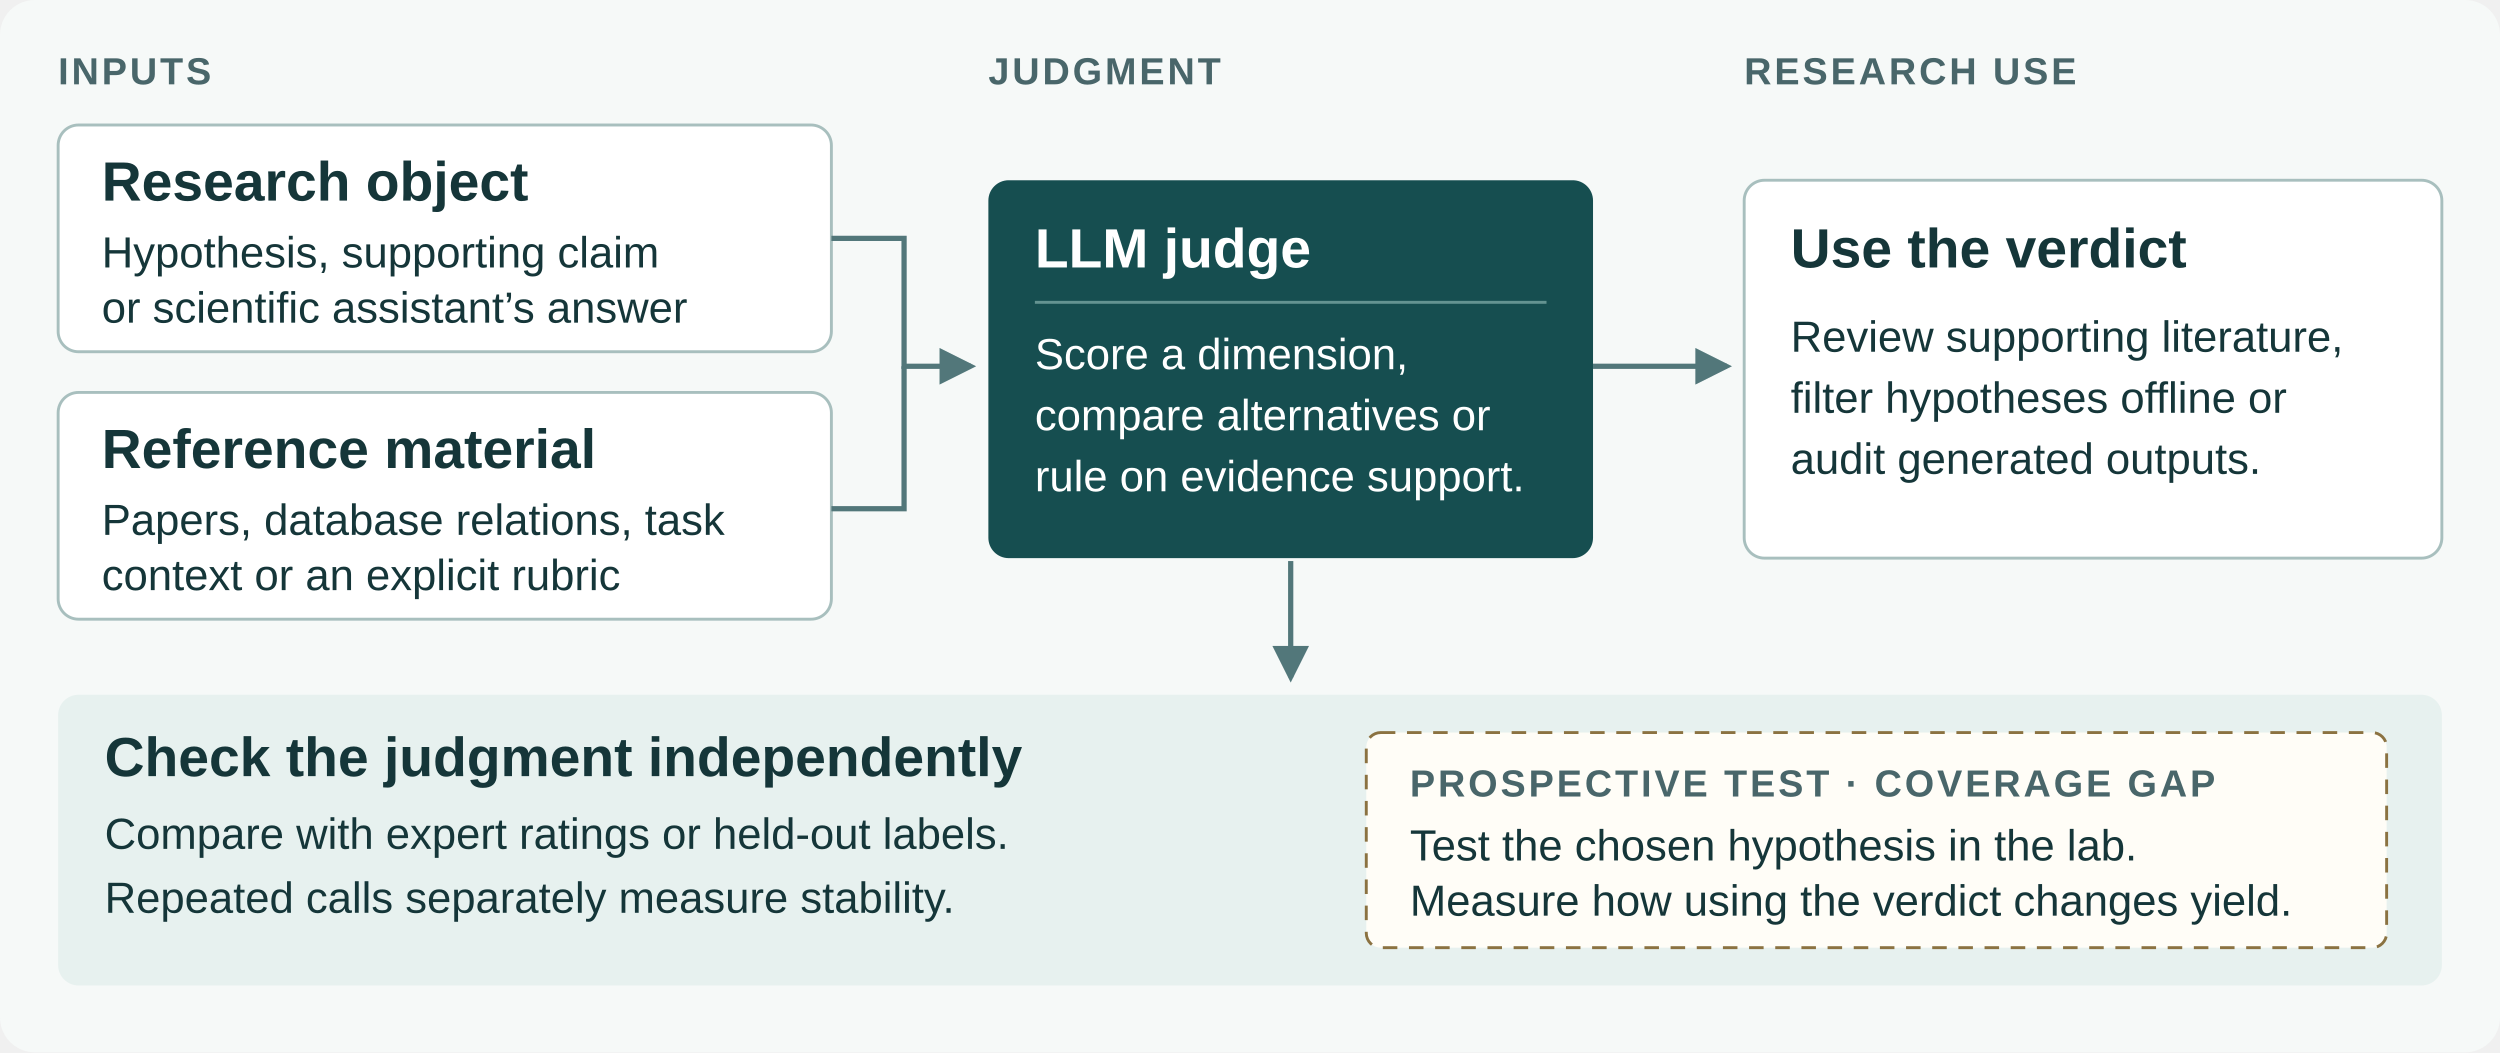
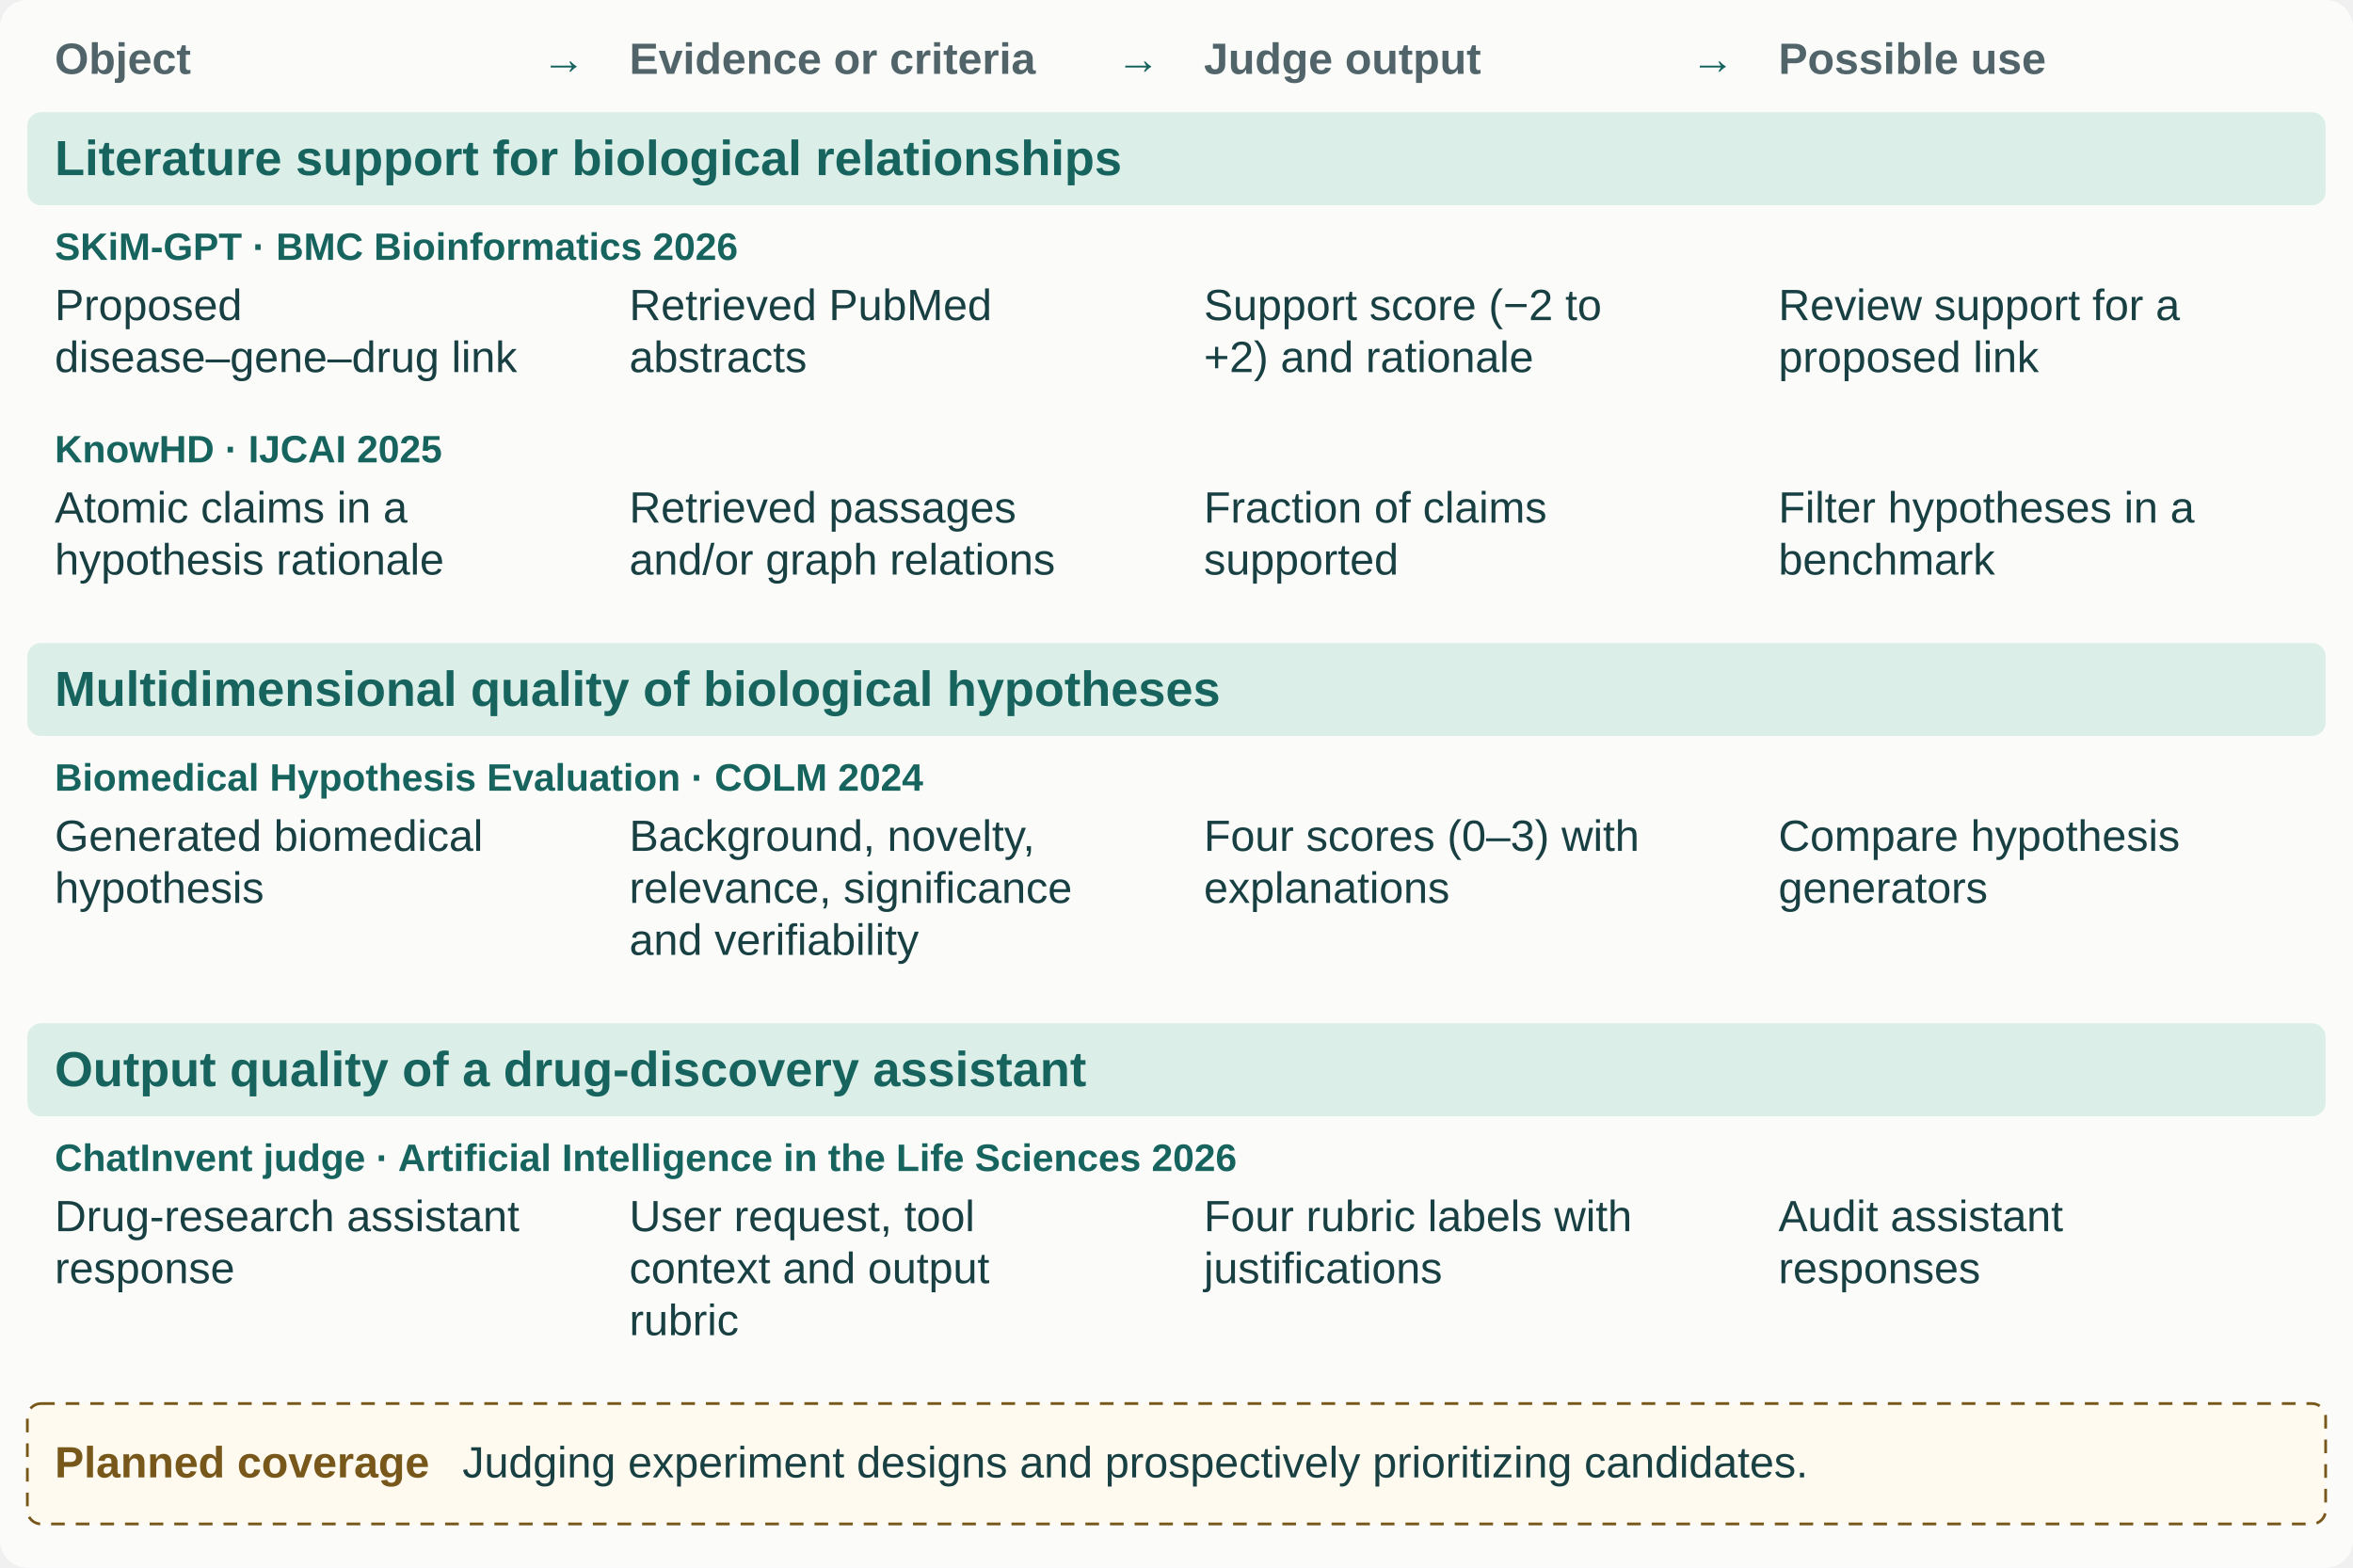
- <svg xmlns="http://www.w3.org/2000/svg" width="860" height="362" viewBox="0 0 860 362" role="img" aria-labelledby="title desc">
-   <defs>
-     <marker id="arrow" markerWidth="7" markerHeight="7" refX="6" refY="3.5" orient="auto">
-       <path d="M0 0 L7 3.5 L0 7Z" fill="#52777a" />
-     </marker>
-     <style>
-       text{font-family:Arial,Helvetica,sans-serif;fill:#153639}
-       .label{font-size:13px;font-weight:700;letter-spacing:1px;fill:#49666a}
-       .head{font-size:19px;font-weight:700}.body{font-size:15px}
-       .box{fill:#fff;stroke:#a8bfbe}.flow{fill:none;stroke:#52777a;stroke-width:1.8;marker-end:url(#arrow)}
-     </style>
-   </defs>
-   <rect width="860" height="362" rx="12" fill="#f6f9f8" />
-   <text x="20" y="29" class="label">INPUTS</text>
-   <text x="340" y="29" class="label">JUDGMENT</text>
-   <text x="600" y="29" class="label">RESEARCH USE</text>
-   <rect x="20" y="43" width="266" height="78" rx="7" class="box" />
-   <text x="35" y="69" class="head">Research object</text>
-   <text x="35" y="92" class="body">Hypothesis, supporting claim</text>
-   <text x="35" y="111" class="body">or scientific assistant’s answer</text>
-   <rect x="20" y="135" width="266" height="78" rx="7" class="box" />
-   <text x="35" y="161" class="head">Reference material</text>
-   <text x="35" y="184" class="body">Papers, database relations, task</text>
-   <text x="35" y="203" class="body">context or an explicit rubric</text>
-   <path d="M286 82H311V126H334" class="flow" />
-   <path d="M286 175H311V126" fill="none" stroke="#52777a" stroke-width="1.8" />
-   <rect x="340" y="62" width="208" height="130" rx="7" fill="#164e50" />
-   <text x="356" y="92" style="fill:white" class="head">LLM judge</text>
-   <path d="M356 104H532" stroke="#649391" />
-   <text x="356" y="127" style="fill:white" class="body">Score a dimension,</text>
-   <text x="356" y="148" style="fill:white" class="body">compare alternatives or</text>
-   <text x="356" y="169" style="fill:white" class="body">rule on evidence support.</text>
-   <path d="M548 126H594" class="flow" />
-   <rect x="600" y="62" width="240" height="130" rx="7" class="box" />
-   <text x="616" y="92" class="head">Use the verdict</text>
-   <text x="616" y="121" class="body">Review supporting literature,</text>
-   <text x="616" y="142" class="body">filter hypotheses offline or</text>
-   <text x="616" y="163" class="body">audit generated outputs.</text>
-   <path d="M444 193V233" class="flow" />
-   <rect x="20" y="239" width="820" height="100" rx="7" fill="#e7f1ef" />
-   <text x="36" y="267" class="head">Check the judgment independently</text>
-   <text x="36" y="292" class="body">Compare with expert ratings or held-out labels.</text>
-   <text x="36" y="314" class="body">Repeated calls separately measure stability.</text>
-   <rect x="470" y="252" width="351" height="74" rx="5" fill="#fffdf7" stroke="#8b7241" stroke-dasharray="5 4" />
-   <text x="485" y="274" class="label">PROSPECTIVE TEST · COVERAGE GAP</text>
-   <text x="485" y="296" class="body">Test the chosen hypothesis in the lab.</text>
-   <text x="485" y="315" class="body">Measure how using the verdict changes yield.</text>
+ <svg xmlns="http://www.w3.org/2000/svg" width="860" height="573" viewBox="0 0 860 573" role="img">
+   <rect x="0" y="0" width="860" height="573" fill="#fbfcfa" rx="10" />
+   <text x="20" y="27" font-family="Arial, Helvetica, sans-serif" font-size="16" font-weight="700" fill="#506469" text-anchor="start">Object</text>
+   <text x="198" y="27" font-family="Arial, Helvetica, sans-serif" font-size="16" font-weight="400" fill="#17645f" text-anchor="start">→</text>
+   <text x="230" y="27" font-family="Arial, Helvetica, sans-serif" font-size="16" font-weight="700" fill="#506469" text-anchor="start">Evidence or criteria</text>
+   <text x="408" y="27" font-family="Arial, Helvetica, sans-serif" font-size="16" font-weight="400" fill="#17645f" text-anchor="start">→</text>
+   <text x="440" y="27" font-family="Arial, Helvetica, sans-serif" font-size="16" font-weight="700" fill="#506469" text-anchor="start">Judge output</text>
+   <text x="618" y="27" font-family="Arial, Helvetica, sans-serif" font-size="16" font-weight="400" fill="#17645f" text-anchor="start">→</text>
+   <text x="650" y="27" font-family="Arial, Helvetica, sans-serif" font-size="16" font-weight="700" fill="#506469" text-anchor="start">Possible use</text>
+   <rect x="10" y="41" width="840" height="34" fill="#dceee8" rx="5" />
+   <text x="20" y="64" font-family="Arial, Helvetica, sans-serif" font-size="18" font-weight="700" fill="#17645f" text-anchor="start">Literature support for biological relationships</text>
+   <text x="20" y="95" font-family="Arial, Helvetica, sans-serif" font-size="14" font-weight="700" fill="#17645f" text-anchor="start">SKiM-GPT · BMC Bioinformatics 2026</text>
+   <text x="20" y="117" font-family="Arial, Helvetica, sans-serif" font-size="16" font-weight="400" fill="#183f42" text-anchor="start">Proposed</text>
+   <text x="20" y="136" font-family="Arial, Helvetica, sans-serif" font-size="16" font-weight="400" fill="#183f42" text-anchor="start">disease–gene–drug link</text>
+   <text x="230" y="117" font-family="Arial, Helvetica, sans-serif" font-size="16" font-weight="400" fill="#183f42" text-anchor="start">Retrieved PubMed</text>
+   <text x="230" y="136" font-family="Arial, Helvetica, sans-serif" font-size="16" font-weight="400" fill="#183f42" text-anchor="start">abstracts</text>
+   <text x="440" y="117" font-family="Arial, Helvetica, sans-serif" font-size="16" font-weight="400" fill="#183f42" text-anchor="start">Support score (−2 to</text>
+   <text x="440" y="136" font-family="Arial, Helvetica, sans-serif" font-size="16" font-weight="400" fill="#183f42" text-anchor="start">+2) and rationale</text>
+   <text x="650" y="117" font-family="Arial, Helvetica, sans-serif" font-size="16" font-weight="400" fill="#183f42" text-anchor="start">Review support for a</text>
+   <text x="650" y="136" font-family="Arial, Helvetica, sans-serif" font-size="16" font-weight="400" fill="#183f42" text-anchor="start">proposed link</text>
+   <text x="20" y="169" font-family="Arial, Helvetica, sans-serif" font-size="14" font-weight="700" fill="#17645f" text-anchor="start">KnowHD · IJCAI 2025</text>
+   <text x="20" y="191" font-family="Arial, Helvetica, sans-serif" font-size="16" font-weight="400" fill="#183f42" text-anchor="start">Atomic claims in a</text>
+   <text x="20" y="210" font-family="Arial, Helvetica, sans-serif" font-size="16" font-weight="400" fill="#183f42" text-anchor="start">hypothesis rationale</text>
+   <text x="230" y="191" font-family="Arial, Helvetica, sans-serif" font-size="16" font-weight="400" fill="#183f42" text-anchor="start">Retrieved passages</text>
+   <text x="230" y="210" font-family="Arial, Helvetica, sans-serif" font-size="16" font-weight="400" fill="#183f42" text-anchor="start">and/or graph relations</text>
+   <text x="440" y="191" font-family="Arial, Helvetica, sans-serif" font-size="16" font-weight="400" fill="#183f42" text-anchor="start">Fraction of claims</text>
+   <text x="440" y="210" font-family="Arial, Helvetica, sans-serif" font-size="16" font-weight="400" fill="#183f42" text-anchor="start">supported</text>
+   <text x="650" y="191" font-family="Arial, Helvetica, sans-serif" font-size="16" font-weight="400" fill="#183f42" text-anchor="start">Filter hypotheses in a</text>
+   <text x="650" y="210" font-family="Arial, Helvetica, sans-serif" font-size="16" font-weight="400" fill="#183f42" text-anchor="start">benchmark</text>
+   <rect x="10" y="235" width="840" height="34" fill="#dceee8" rx="5" />
+   <text x="20" y="258" font-family="Arial, Helvetica, sans-serif" font-size="18" font-weight="700" fill="#17645f" text-anchor="start">Multidimensional quality of biological hypotheses</text>
+   <text x="20" y="289" font-family="Arial, Helvetica, sans-serif" font-size="14" font-weight="700" fill="#17645f" text-anchor="start">Biomedical Hypothesis Evaluation · COLM 2024</text>
+   <text x="20" y="311" font-family="Arial, Helvetica, sans-serif" font-size="16" font-weight="400" fill="#183f42" text-anchor="start">Generated biomedical</text>
+   <text x="20" y="330" font-family="Arial, Helvetica, sans-serif" font-size="16" font-weight="400" fill="#183f42" text-anchor="start">hypothesis</text>
+   <text x="230" y="311" font-family="Arial, Helvetica, sans-serif" font-size="16" font-weight="400" fill="#183f42" text-anchor="start">Background, novelty,</text>
+   <text x="230" y="330" font-family="Arial, Helvetica, sans-serif" font-size="16" font-weight="400" fill="#183f42" text-anchor="start">relevance, significance</text>
+   <text x="230" y="349" font-family="Arial, Helvetica, sans-serif" font-size="16" font-weight="400" fill="#183f42" text-anchor="start">and verifiability</text>
+   <text x="440" y="311" font-family="Arial, Helvetica, sans-serif" font-size="16" font-weight="400" fill="#183f42" text-anchor="start">Four scores (0–3) with</text>
+   <text x="440" y="330" font-family="Arial, Helvetica, sans-serif" font-size="16" font-weight="400" fill="#183f42" text-anchor="start">explanations</text>
+   <text x="650" y="311" font-family="Arial, Helvetica, sans-serif" font-size="16" font-weight="400" fill="#183f42" text-anchor="start">Compare hypothesis</text>
+   <text x="650" y="330" font-family="Arial, Helvetica, sans-serif" font-size="16" font-weight="400" fill="#183f42" text-anchor="start">generators</text>
+   <rect x="10" y="374" width="840" height="34" fill="#dceee8" rx="5" />
+   <text x="20" y="397" font-family="Arial, Helvetica, sans-serif" font-size="18" font-weight="700" fill="#17645f" text-anchor="start">Output quality of a drug-discovery assistant</text>
+   <text x="20" y="428" font-family="Arial, Helvetica, sans-serif" font-size="14" font-weight="700" fill="#17645f" text-anchor="start">ChatInvent judge · Artificial Intelligence in the Life Sciences 2026</text>
+   <text x="20" y="450" font-family="Arial, Helvetica, sans-serif" font-size="16" font-weight="400" fill="#183f42" text-anchor="start">Drug-research assistant</text>
+   <text x="20" y="469" font-family="Arial, Helvetica, sans-serif" font-size="16" font-weight="400" fill="#183f42" text-anchor="start">response</text>
+   <text x="230" y="450" font-family="Arial, Helvetica, sans-serif" font-size="16" font-weight="400" fill="#183f42" text-anchor="start">User request, tool</text>
+   <text x="230" y="469" font-family="Arial, Helvetica, sans-serif" font-size="16" font-weight="400" fill="#183f42" text-anchor="start">context and output</text>
+   <text x="230" y="488" font-family="Arial, Helvetica, sans-serif" font-size="16" font-weight="400" fill="#183f42" text-anchor="start">rubric</text>
+   <text x="440" y="450" font-family="Arial, Helvetica, sans-serif" font-size="16" font-weight="400" fill="#183f42" text-anchor="start">Four rubric labels with</text>
+   <text x="440" y="469" font-family="Arial, Helvetica, sans-serif" font-size="16" font-weight="400" fill="#183f42" text-anchor="start">justifications</text>
+   <text x="650" y="450" font-family="Arial, Helvetica, sans-serif" font-size="16" font-weight="400" fill="#183f42" text-anchor="start">Audit assistant</text>
+   <text x="650" y="469" font-family="Arial, Helvetica, sans-serif" font-size="16" font-weight="400" fill="#183f42" text-anchor="start">responses</text>
+   <rect x="10" y="513" width="840" height="44" fill="#fffaf0" rx="5" stroke="#78571b" stroke-dasharray="5 4" />
+   <text x="20" y="540" font-family="Arial, Helvetica, sans-serif" font-size="16" font-weight="700" fill="#78571b" text-anchor="start">Planned coverage</text>
+   <text x="169" y="540" font-family="Arial, Helvetica, sans-serif" font-size="16" font-weight="400" fill="#183f42" text-anchor="start">Judging experiment designs and prospectively prioritizing candidates.</text>
</svg>
